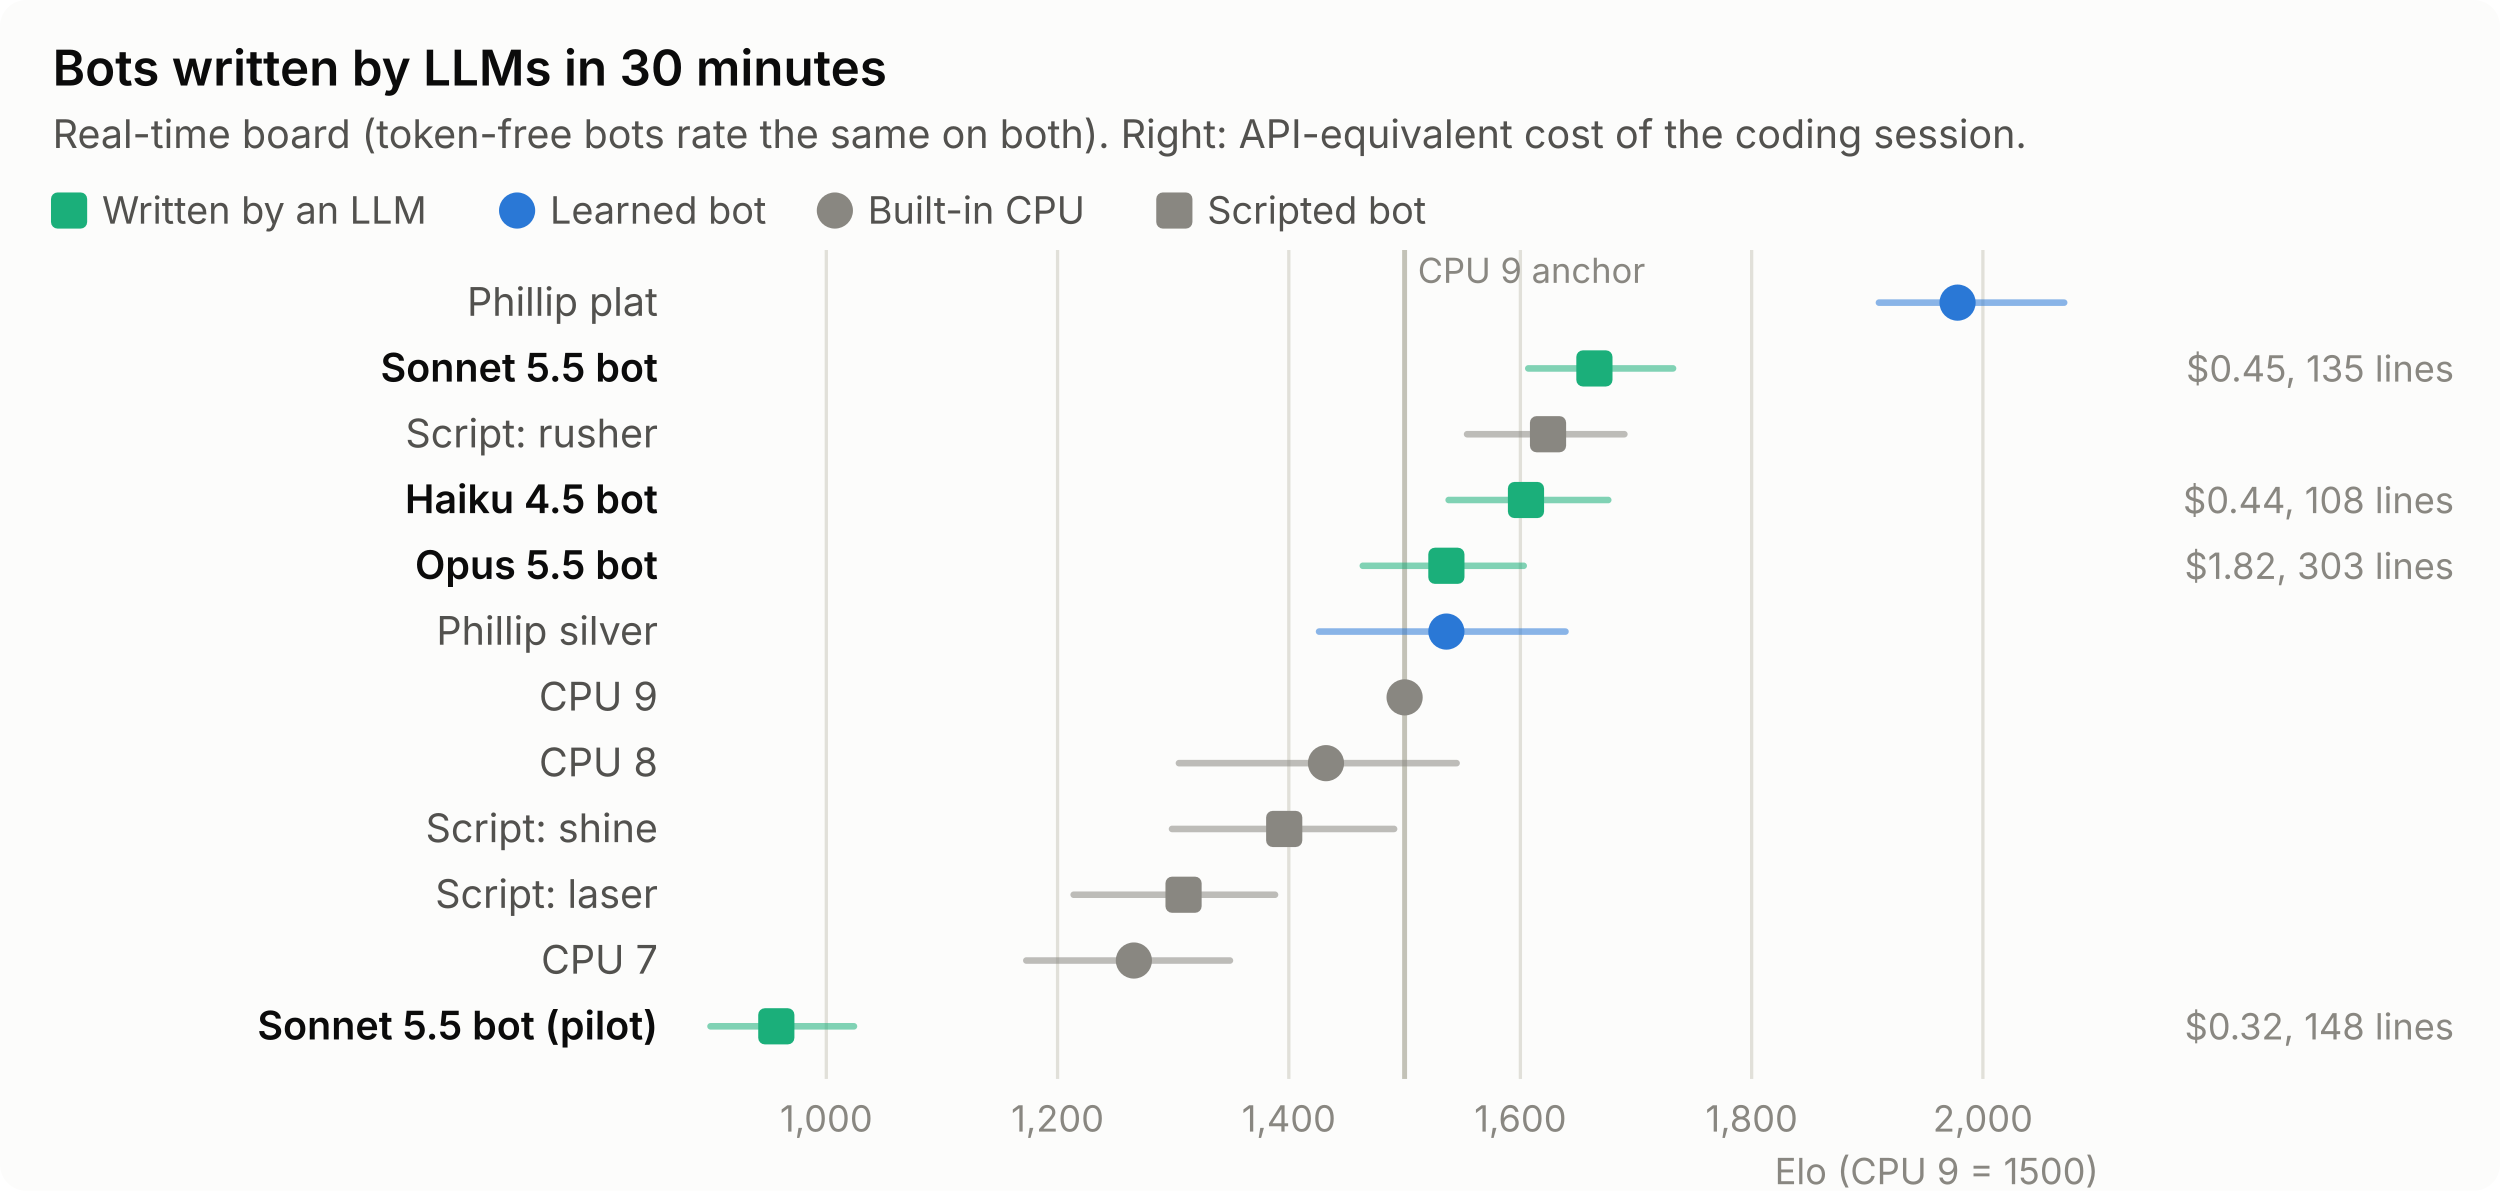
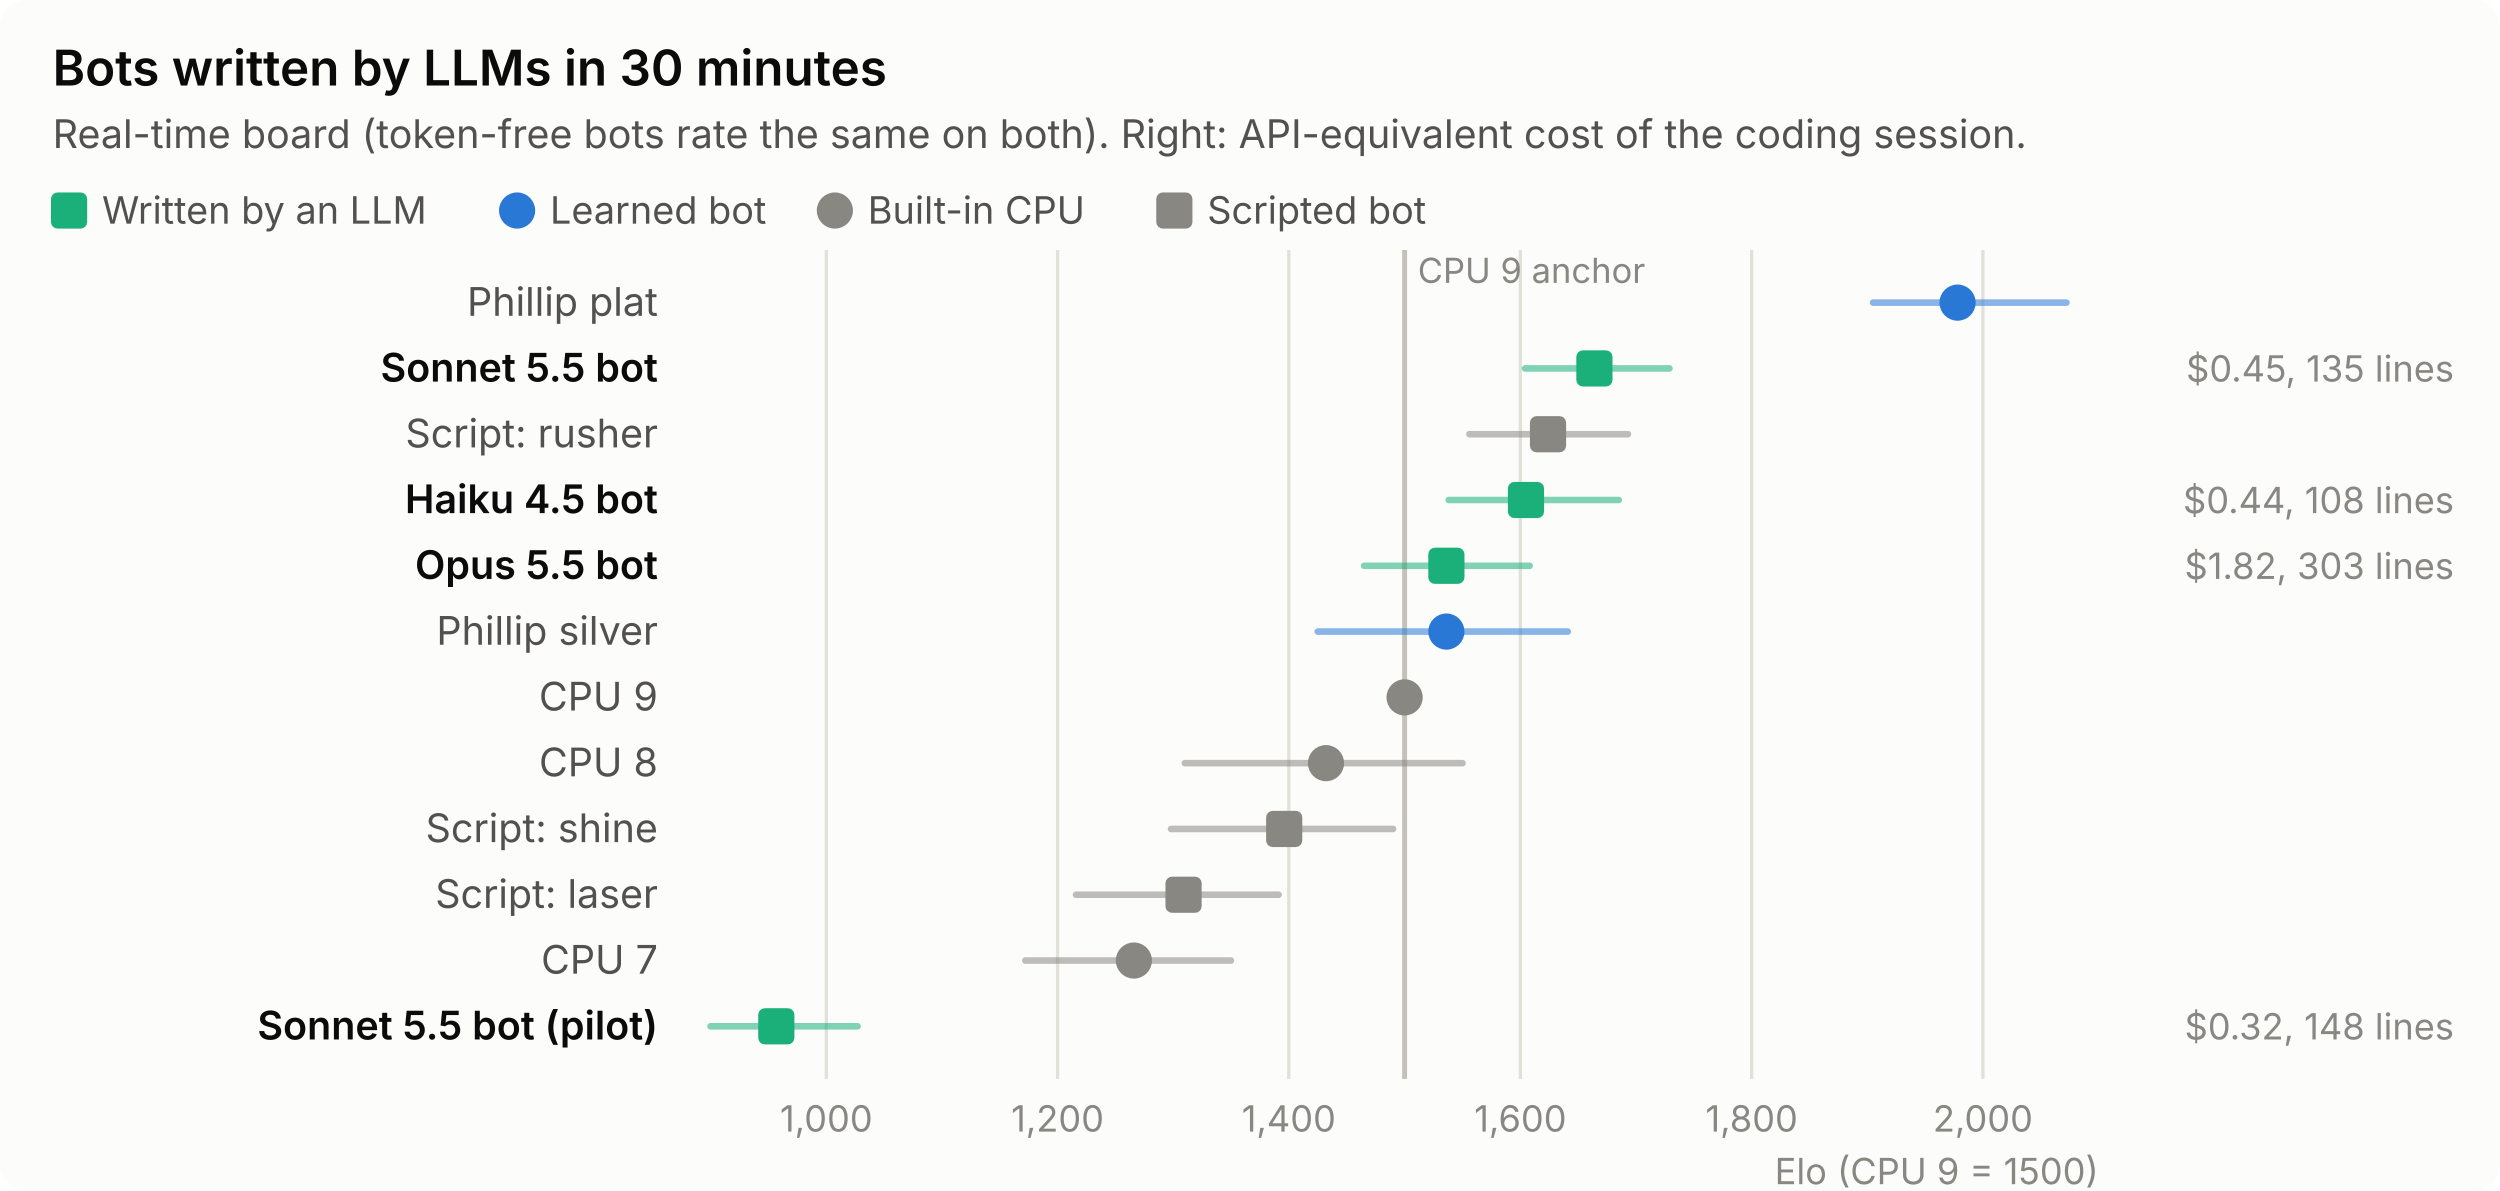
<svg xmlns="http://www.w3.org/2000/svg" viewBox="0 0 760 362" width="760" height="362" role="img" aria-label="Bots written by LLMs in 30 minutes">
  <style>text{font-family:system-ui, -apple-system, "Segoe UI", sans-serif;font-variant-numeric:tabular-nums}.bg{fill:#fcfcfb}.ring{stroke:#fcfcfb}.t1{fill:#0b0b0b}.t2{fill:#52514e}.tm{fill:#898781}.grid{stroke:#e1e0d9}.axis{stroke:#c3c2b7}.band{fill:#52514e;fill-opacity:.09}.conn{stroke:#c3c2b7}.c-learned{fill:#2a78d6;stroke:#2a78d6}.c-coach{fill:#eb6834;stroke:#eb6834}.c-written{fill:#1baf7a;stroke:#1baf7a}.c-llm{fill:#eda100;stroke:#eda100}.c-jev{fill:#e87ba4;stroke:#e87ba4}.c-ref{fill:#898781;stroke:#898781}.ci{fill:none;stroke-width:2;stroke-linecap:round}.hollow{fill-opacity:0}@media (prefers-color-scheme: dark){.bg{fill:#1a1a19}.ring{stroke:#1a1a19}.t1{fill:#f0efec}.t2{fill:#c3c2b7}.tm{fill:#898781}.grid{stroke:#2c2c2a}.axis{stroke:#383835}.band{fill:#c3c2b7;fill-opacity:.10}.conn{stroke:#4a4a46}.c-learned{fill:#3987e5;stroke:#3987e5}.c-coach{fill:#d95926;stroke:#d95926}.c-written{fill:#199e70;stroke:#199e70}.c-llm{fill:#c98500;stroke:#c98500}.c-jev{fill:#d55181;stroke:#d55181}.c-ref{fill:#898781;stroke:#898781}}</style>
  <rect class="bg" x="0" y="0" width="760" height="362" rx="8" />
  <text x="16.0" y="26.0" class="t1" font-size="15" text-anchor="start" font-weight="600">Bots written by LLMs in 30 minutes</text>
  <text x="16.0" y="45.0" class="t2" font-size="12" text-anchor="start">Real-time board (token-free bots rate the same on both). Right: API-equivalent cost of the coding session.</text>
  <rect x="16.5" y="59.5" width="9.0" height="9.0" rx="1" class="c-written ring" stroke-width="2" />
  <text x="31.0" y="68.0" class="t2" font-size="11.5" text-anchor="start">Written by an LLM</text>
  <circle cx="157.2" cy="64.0" r="4.5" class="c-learned ring" stroke-width="2" />
  <text x="167.2" y="68.0" class="t2" font-size="11.5" text-anchor="start">Learned bot</text>
  <circle cx="253.8" cy="64.0" r="4.5" class="c-ref ring" stroke-width="2" />
  <text x="263.8" y="68.0" class="t2" font-size="11.5" text-anchor="start">Built-in CPU</text>
  <rect x="352.5" y="59.5" width="9.0" height="9.0" rx="1" class="c-ref ring" stroke-width="2" />
  <text x="367.0" y="68.0" class="t2" font-size="11.5" text-anchor="start">Scripted bot</text>
  <line x1="251.2" x2="251.2" y1="76" y2="328" class="grid" stroke-width="1" />
  <text x="251.2" y="344.0" class="tm" font-size="11" text-anchor="middle">1,000</text>
  <line x1="321.5" x2="321.5" y1="76" y2="328" class="grid" stroke-width="1" />
  <text x="321.5" y="344.0" class="tm" font-size="11" text-anchor="middle">1,200</text>
  <line x1="391.8" x2="391.8" y1="76" y2="328" class="grid" stroke-width="1" />
  <text x="391.8" y="344.0" class="tm" font-size="11" text-anchor="middle">1,400</text>
  <line x1="462.2" x2="462.2" y1="76" y2="328" class="grid" stroke-width="1" />
  <text x="462.2" y="344.0" class="tm" font-size="11" text-anchor="middle">1,600</text>
  <line x1="532.5" x2="532.5" y1="76" y2="328" class="grid" stroke-width="1" />
  <text x="532.5" y="344.0" class="tm" font-size="11" text-anchor="middle">1,800</text>
  <line x1="602.8" x2="602.8" y1="76" y2="328" class="grid" stroke-width="1" />
  <text x="602.8" y="344.0" class="tm" font-size="11" text-anchor="middle">2,000</text>
  <text x="638.0" y="360.0" class="tm" font-size="11" text-anchor="end">Elo (CPU 9 = 1500)</text>
  <line x1="427.0" x2="427.0" y1="76" y2="328" class="axis" stroke-width="1.5" />
  <text x="431.0" y="86.0" class="tm" font-size="10.5" text-anchor="start">CPU 9 anchor</text>
  <text x="200.0" y="96.0" class="t2" font-size="12" text-anchor="end">Phillip plat</text>
-   <line x1="571.2" x2="627.5" y1="92.0" y2="92.0" class="ci c-learned" stroke-opacity=".55" />
+   <line x1="569.4" x2="628.2" y1="92.0" y2="92.0" class="ci c-learned" stroke-opacity=".55" />
  <circle cx="595.1" cy="92.0" r="4.5" class="c-learned ring" stroke-width="2" />
  <text x="200.0" y="116.0" class="t1" font-size="12" text-anchor="end" font-weight="600">Sonnet 5.5 bot</text>
-   <line x1="464.6" x2="508.6" y1="112.0" y2="112.0" class="ci c-written" stroke-opacity=".55" />
+   <line x1="463.6" x2="507.5" y1="112.0" y2="112.0" class="ci c-written" stroke-opacity=".55" />
  <rect x="480.2" y="107.5" width="9.0" height="9.0" rx="1" class="c-written ring" stroke-width="2" />
  <text x="746.0" y="116.0" class="tm" font-size="11" text-anchor="end">$0.45, 135 lines</text>
  <text x="200.0" y="136.0" class="t2" font-size="12" text-anchor="end">Script: rusher</text>
-   <line x1="446.0" x2="493.8" y1="132.0" y2="132.0" class="ci c-ref" stroke-opacity=".55" />
+   <line x1="446.7" x2="494.9" y1="132.0" y2="132.0" class="ci c-ref" stroke-opacity=".55" />
  <rect x="466.1" y="127.5" width="9.0" height="9.0" rx="1" class="c-ref ring" stroke-width="2" />
  <text x="200.0" y="156.0" class="t1" font-size="12" text-anchor="end" font-weight="600">Haiku 4.5 bot</text>
-   <line x1="440.4" x2="488.9" y1="152.0" y2="152.0" class="ci c-written" stroke-opacity=".55" />
+   <line x1="440.4" x2="492.1" y1="152.0" y2="152.0" class="ci c-written" stroke-opacity=".55" />
  <rect x="459.4" y="147.5" width="9.0" height="9.0" rx="1" class="c-written ring" stroke-width="2" />
  <text x="746.0" y="156.0" class="tm" font-size="11" text-anchor="end">$0.44, 108 lines</text>
  <text x="200.0" y="176.0" class="t1" font-size="12" text-anchor="end" font-weight="600">Opus 5.5 bot</text>
-   <line x1="414.3" x2="463.2" y1="172.0" y2="172.0" class="ci c-written" stroke-opacity=".55" />
+   <line x1="414.7" x2="465.0" y1="172.0" y2="172.0" class="ci c-written" stroke-opacity=".55" />
  <rect x="435.2" y="167.5" width="9.0" height="9.0" rx="1" class="c-written ring" stroke-width="2" />
  <text x="746.0" y="176.0" class="tm" font-size="11" text-anchor="end">$1.82, 303 lines</text>
  <text x="200.0" y="196.0" class="t2" font-size="12" text-anchor="end">Phillip silver</text>
-   <line x1="401.0" x2="475.9" y1="192.0" y2="192.0" class="ci c-learned" stroke-opacity=".55" />
+   <line x1="400.6" x2="476.6" y1="192.0" y2="192.0" class="ci c-learned" stroke-opacity=".55" />
  <circle cx="439.7" cy="192.0" r="4.5" class="c-learned ring" stroke-width="2" />
  <text x="200.0" y="216.0" class="t2" font-size="12" text-anchor="end">CPU 9</text>
  <line x1="427.0" x2="427.0" y1="212.0" y2="212.0" class="ci c-ref" stroke-opacity=".55" />
  <circle cx="427.0" cy="212.0" r="4.5" class="c-ref ring" stroke-width="2" />
  <text x="200.0" y="236.0" class="t2" font-size="12" text-anchor="end">CPU 8</text>
-   <line x1="358.4" x2="442.8" y1="232.0" y2="232.0" class="ci c-ref" stroke-opacity=".55" />
+   <line x1="360.2" x2="444.6" y1="232.0" y2="232.0" class="ci c-ref" stroke-opacity=".55" />
  <circle cx="403.1" cy="232.0" r="4.5" class="c-ref ring" stroke-width="2" />
  <text x="200.0" y="256.0" class="t2" font-size="12" text-anchor="end">Script: shine</text>
-   <line x1="356.3" x2="423.8" y1="252.0" y2="252.0" class="ci c-ref" stroke-opacity=".55" />
+   <line x1="356.0" x2="423.5" y1="252.0" y2="252.0" class="ci c-ref" stroke-opacity=".55" />
  <rect x="385.9" y="247.5" width="9.0" height="9.0" rx="1" class="c-ref ring" stroke-width="2" />
  <text x="200.0" y="276.0" class="t2" font-size="12" text-anchor="end">Script: laser</text>
-   <line x1="326.4" x2="387.6" y1="272.0" y2="272.0" class="ci c-ref" stroke-opacity=".55" />
+   <line x1="327.1" x2="388.7" y1="272.0" y2="272.0" class="ci c-ref" stroke-opacity=".55" />
  <rect x="355.3" y="267.5" width="9.0" height="9.0" rx="1" class="c-ref ring" stroke-width="2" />
  <text x="200.0" y="296.0" class="t2" font-size="12" text-anchor="end">CPU 7</text>
-   <line x1="312.0" x2="373.9" y1="292.0" y2="292.0" class="ci c-ref" stroke-opacity=".55" />
+   <line x1="311.7" x2="374.2" y1="292.0" y2="292.0" class="ci c-ref" stroke-opacity=".55" />
  <circle cx="344.7" cy="292.0" r="4.5" class="c-ref ring" stroke-width="2" />
  <text x="200.0" y="316.0" class="t1" font-size="12" text-anchor="end" font-weight="600">Sonnet 5.5 bot (pilot)</text>
-   <line x1="216.0" x2="259.6" y1="312.0" y2="312.0" class="ci c-written" stroke-opacity=".55" />
+   <line x1="216.0" x2="260.7" y1="312.0" y2="312.0" class="ci c-written" stroke-opacity=".55" />
  <rect x="231.5" y="307.5" width="9.0" height="9.0" rx="1" class="c-written ring" stroke-width="2" />
  <text x="746.0" y="316.0" class="tm" font-size="11" text-anchor="end">$0.32, 148 lines</text>
</svg>
